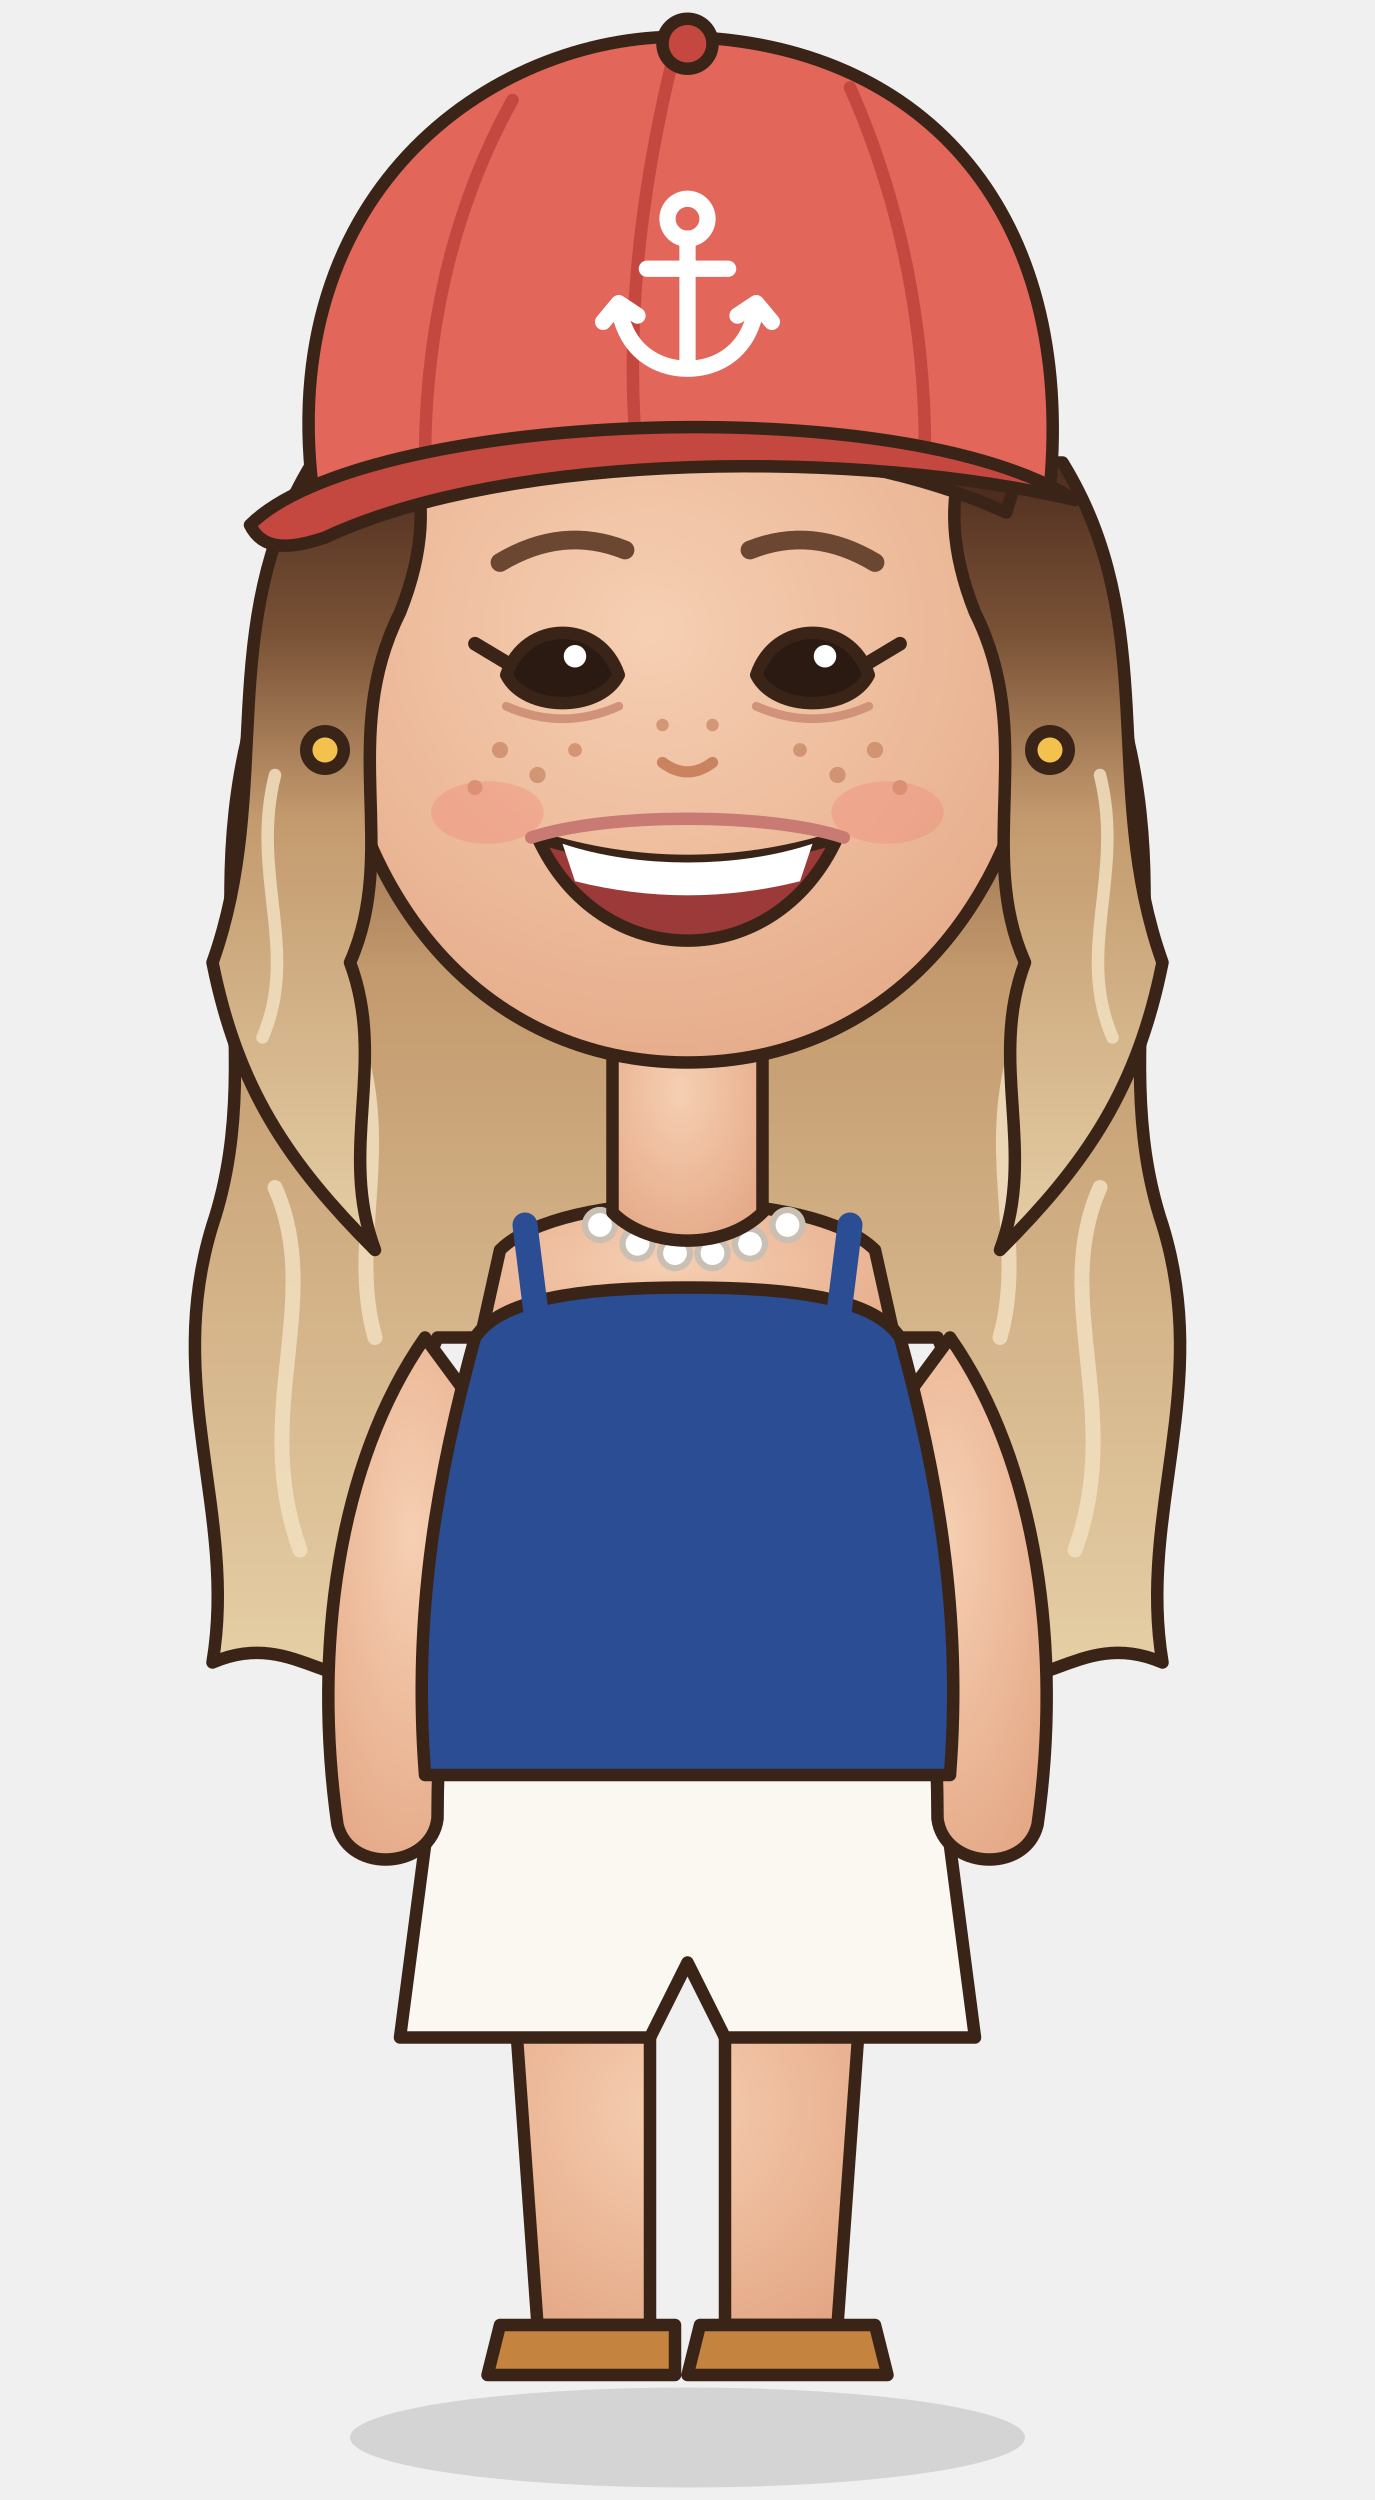
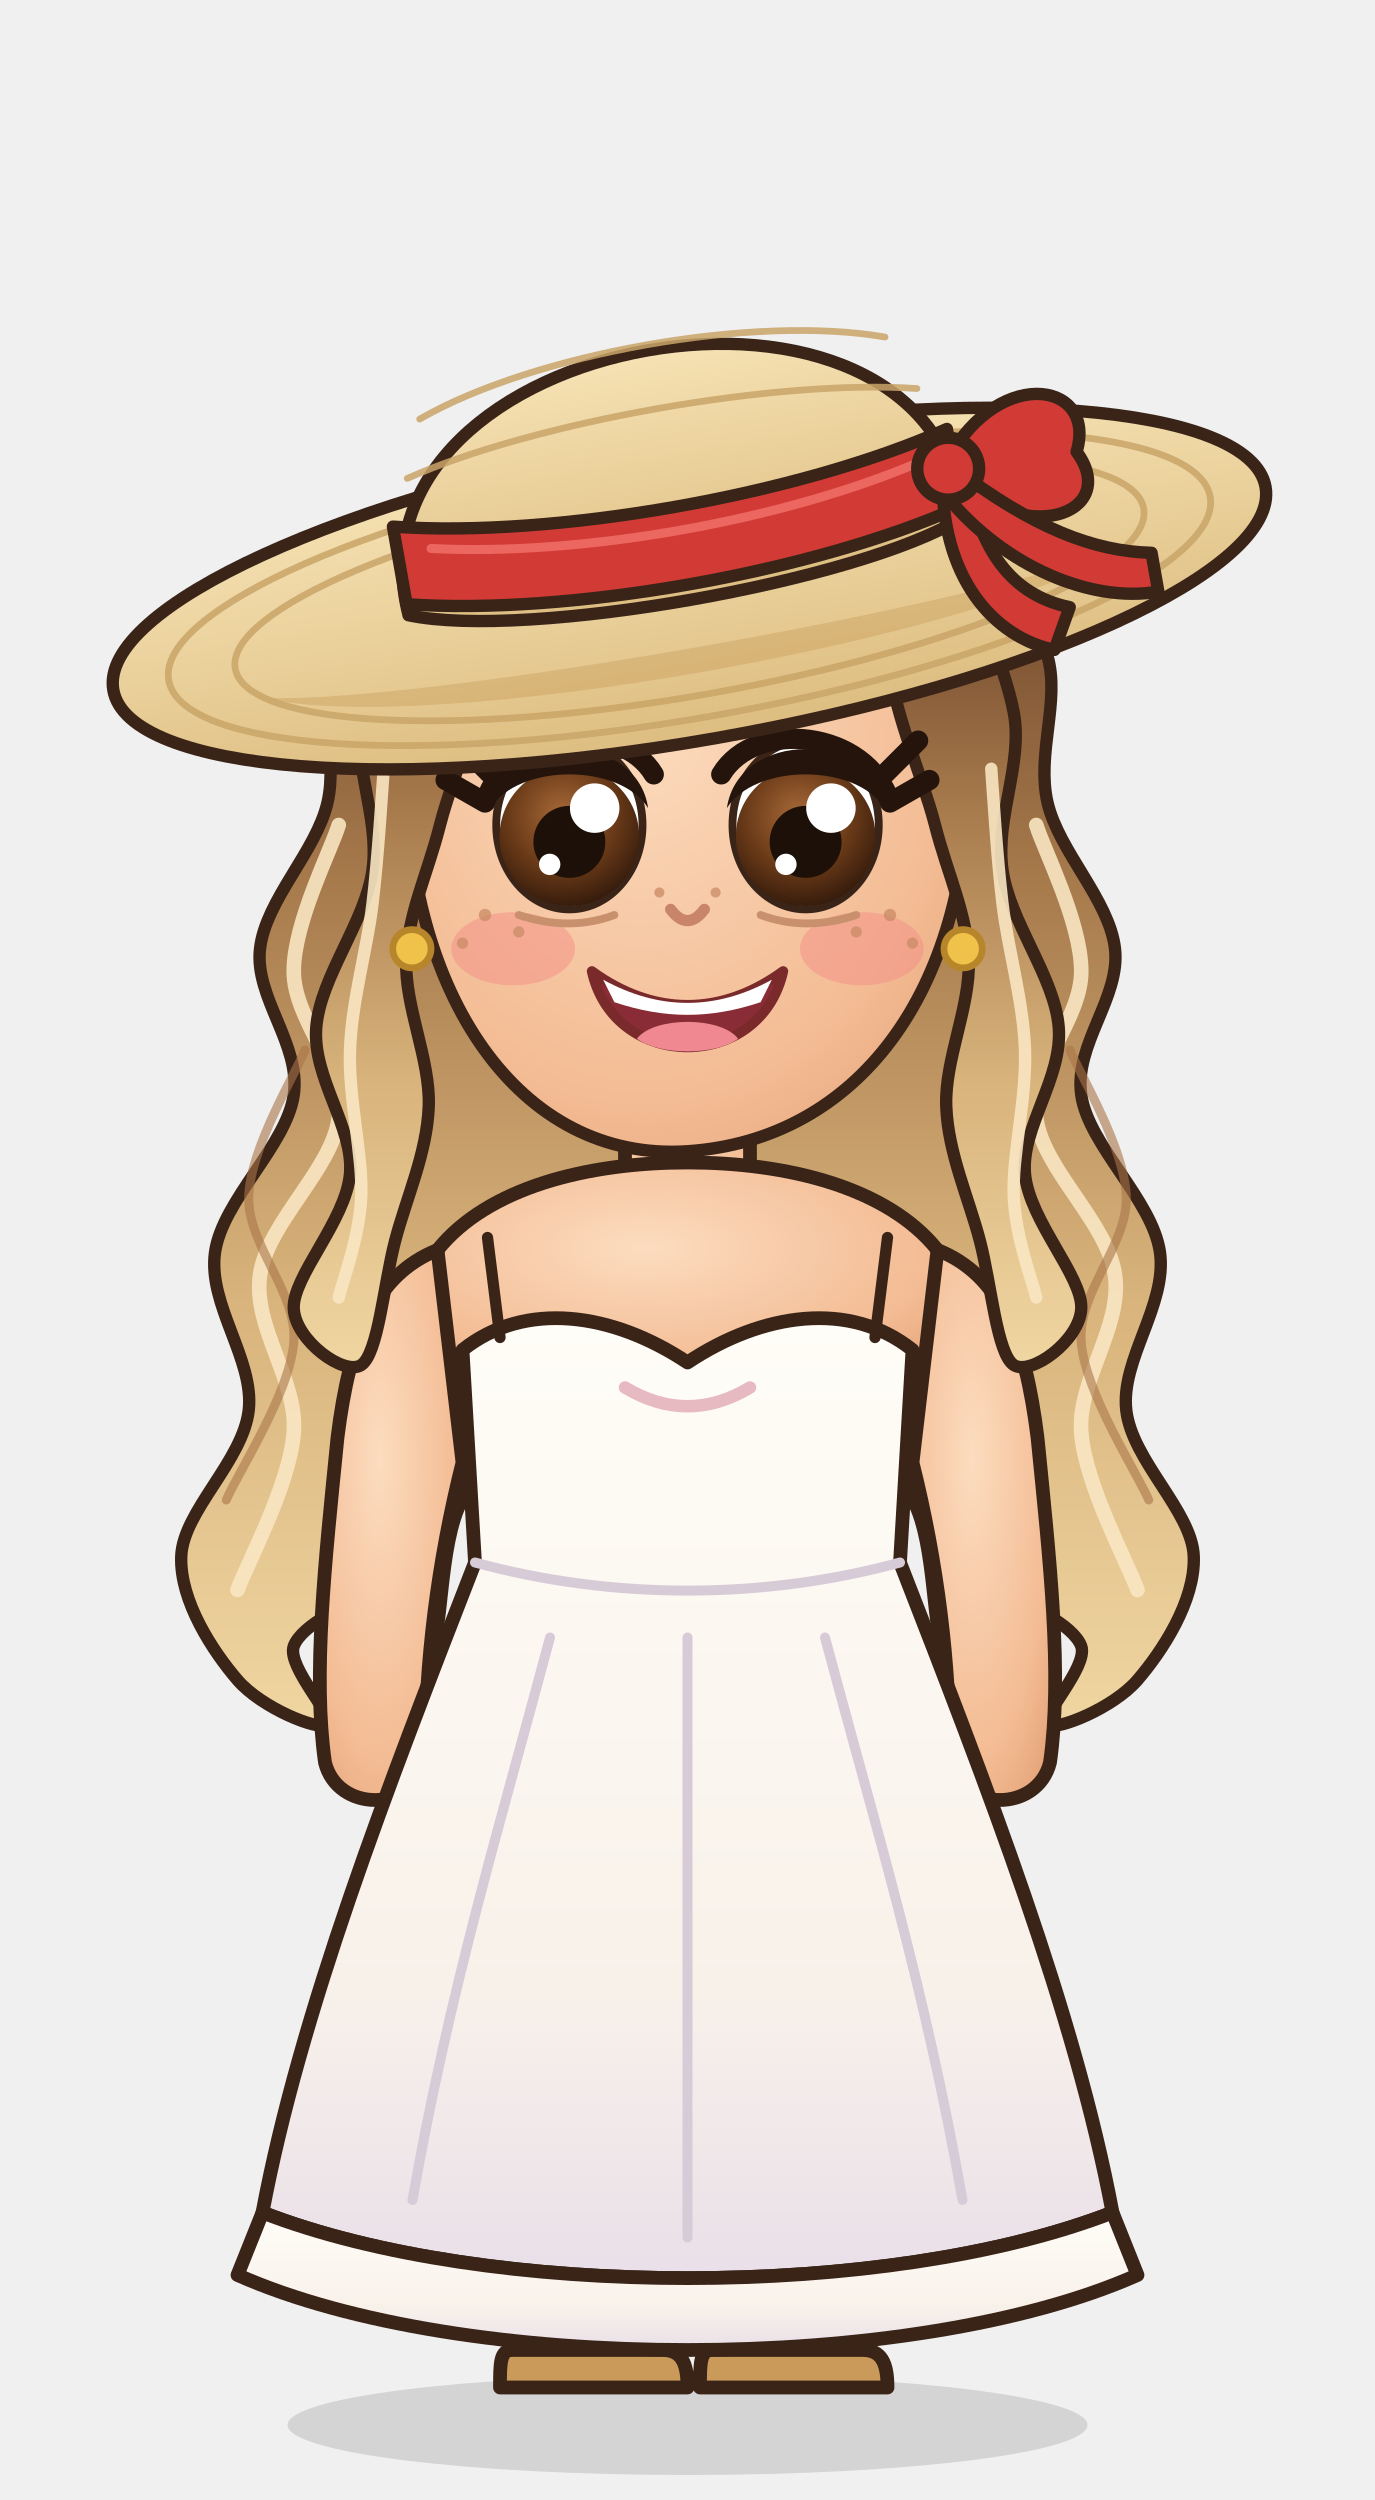
<svg xmlns="http://www.w3.org/2000/svg" viewBox="0 0 220 400">
  <defs>
-     <g id="mAnchor" fill="none" stroke="#fff" stroke-width="2.6" stroke-linecap="round" stroke-linejoin="round">
-       <circle cx="0" cy="-11" r="3.2" />
-       <path d="M0 -7.8V12M-6.5 -3H6.5M-11 3c1 7 6 10 11 10s10-3 11-10M-13.5 5.5l2.5-3 3 2M13.5 5.5l-2.5-3-3 2" />
-     </g>
-     <radialGradient id="mSkin" cx=".45" cy=".38" r=".75">
-       <stop offset="0" stop-color="#f6cfb2" />
-       <stop offset="1" stop-color="#e3a684" />
+     <radialGradient id="mSkin" cx=".42" cy=".38" r=".8">
+       <stop offset="0" stop-color="#fcdcbf" />
+       <stop offset=".7" stop-color="#f3bb93" />
+       <stop offset="1" stop-color="#e29f74" />
    </radialGradient>
    <linearGradient id="mHair" x1="0" y1="0" x2="0" y2="1">
-       <stop offset="0" stop-color="#4e2d1f" />
-       <stop offset=".22" stop-color="#7a5236" />
-       <stop offset=".45" stop-color="#c39a6e" />
-       <stop offset="1" stop-color="#e6cfa6" />
+       <stop offset="0" stop-color="#6b4228" />
+       <stop offset=".3" stop-color="#a77a4c" />
+       <stop offset=".65" stop-color="#d9b47c" />
+       <stop offset="1" stop-color="#f0d6a2" />
    </linearGradient>
+     <radialGradient id="mIris" cx=".45" cy=".35" r=".7">
+       <stop offset="0" stop-color="#a86a38" />
+       <stop offset=".55" stop-color="#6a3a18" />
+       <stop offset="1" stop-color="#2e170a" />
+     </radialGradient>
+     <linearGradient id="mStraw" x1="0" y1="0" x2="0" y2="1">
+       <stop offset="0" stop-color="#f6e2b4" />
+       <stop offset="1" stop-color="#ddbd80" />
+     </linearGradient>
+     <linearGradient id="mDress" x1="0" y1="0" x2="0" y2="1">
+       <stop offset="0" stop-color="#fffdf7" />
+       <stop offset=".7" stop-color="#f8f1ea" />
+       <stop offset="1" stop-color="#e9dfe9" />
+     </linearGradient>
+     <g id="mEye">
+       <ellipse cx="0" cy="0" rx="13" ry="15" fill="#fff" stroke-width="1.4" />
+       <circle cx="0" cy="2" r="12.4" fill="url(#mIris)" stroke="none" />
+       <circle cx="0" cy="3" r="6.4" fill="#1d1008" stroke="none" />
+       <path fill="#24140c" stroke="none" d="M-14-3C-12-17 12-17 14-3 9-11-9-11-14-3Z" />
+       <circle cx="4.5" cy="-3" r="4.4" fill="#fff" stroke="none" />
+       <circle cx="-3.5" cy="7" r="1.9" fill="#fff" stroke="none" />
+     </g>
  </defs>
-   <ellipse cx="110" cy="390" rx="54" ry="8" fill="#000" fill-opacity=".12" />
-   <g stroke="#3a2418" stroke-width="2" stroke-linejoin="round" stroke-linecap="round">
-     <path fill="url(#mHair)" d="M46 100c-18 38-2 66-12 96-8 26 4 46 0 70 14-6 20 8 32 0 4-18-4-34 4-52h80c8 18 0 34 4 52 12 8 18-6 32 0-4-24 8-44 0-70-10-30 6-58-12-96-14-50-114-50-128 0Z" />
-     <g fill="none" stroke="#f1dfbf" stroke-width="2.4" opacity=".85">
-       <path d="M44 190c8 18-4 36 4 58M176 190c-8 18 4 36-4 58M58 170c4 16-2 30 2 44M162 170c-4 16 2 30-2 44" />
+   <ellipse cx="110" cy="388" rx="64" ry="8" fill="#000" fill-opacity=".12" />
+   <g stroke="#3a2418" stroke-width="2.2" stroke-linejoin="round" stroke-linecap="round">
+     <g transform="translate(110 132) scale(.9)">
+       <path fill="url(#mHair)" d="M-50.0 -52.0C-69.0 -48.3 -61.7 -38.0 -64.0 -30.0C-66.3 -22.0 -62.0 -12.7 -64.0 -4.0C-66.0 4.7 -75.0 13.3 -76.0 22.0C-77.0 30.7 -68.7 39.0 -70.0 48.0C-71.3 57.0 -82.7 66.7 -84.0 76.0C-85.3 85.3 -77.0 95.0 -78.0 104.0C-79.0 113.0 -89.7 122.0 -90.0 130.0C-90.3 138.0 -84.3 147.0 -80.0 152.0C-75.7 157.0 -65.7 161.0 -64.0 160.0C-62.3 159.0 -71.3 149.7 -70.0 146.0C-68.7 142.3 -60.0 137.7 -56.0 138.0C-52.0 138.3 -48.7 151.0 -46.0 148.0C-43.3 145.0 -44.3 128.0 -40.0 120.0C-35.7 112.0 -30.0 103.3 -20.0 100.0C-10.0 96.7 10.0 96.7 20.0 100.0C30.0 103.3 35.7 112.0 40.0 120.0C44.3 128.0 43.3 145.0 46.0 148.0C48.7 151.0 52.0 138.3 56.0 138.0C60.0 137.7 68.7 142.3 70.0 146.0C71.3 149.7 62.3 159.0 64.0 160.0C65.7 161.0 75.7 157.0 80.0 152.0C84.3 147.0 90.3 138.0 90.0 130.0C89.7 122.0 79.0 113.0 78.0 104.0C77.0 95.0 85.3 85.3 84.0 76.0C82.7 66.7 71.3 57.0 70.0 48.0C68.7 39.0 77.0 30.7 76.0 22.0C75.0 13.3 66.0 4.7 64.0 -4.0C62.0 -12.7 66.3 -22.0 64.0 -30.0C61.7 -38.0 69.0 -48.3 50.0 -52.0C31.0 -55.7 -31.0 -55.7 -50.0 -52.0Z" />
+       <g fill="none" stroke="#f8e6c2" stroke-width="2.6" opacity=".9">
+         <path d="M-62.0 0.0C-63.3 4.3 -70.0 17.3 -70.0 26.0C-70.0 34.7 -61.0 43.0 -62.0 52.0C-63.0 61.0 -74.7 70.7 -76.0 80.0C-77.3 89.3 -69.3 98.7 -70.0 108.0C-70.7 117.3 -78.3 131.3 -80.0 136.0" />
+         <path d="M62.0 0.0C63.3 4.3 70.0 17.3 70.0 26.0C70.0 34.7 61.0 43.0 62.0 52.0C63.0 61.0 74.7 70.7 76.0 80.0C77.3 89.3 69.3 98.7 70.0 108.0C70.7 117.3 78.3 131.3 80.0 136.0" />
+         <path d="M-52.0 60.0C-53.3 64.3 -60.0 77.3 -60.0 86.0C-60.0 94.7 -52.0 103.3 -52.0 112.0C-52.0 120.7 -58.7 133.7 -60.0 138.0" />
+         <path d="M52.0 60.0C53.3 64.3 60.0 77.3 60.0 86.0C60.0 94.7 52.0 103.3 52.0 112.0C52.0 120.7 58.7 133.7 60.0 138.0" />
+       </g>
+       <g fill="none" stroke="#a87548" stroke-width="1.6" opacity=".6">
+         <path d="M-68.0 40.0C-69.7 44.3 -77.7 57.3 -78.0 66.0C-78.3 74.7 -69.3 83.0 -70.0 92.0C-70.7 101.0 -80.0 115.3 -82.0 120.0" />
+         <path d="M68.0 40.0C69.7 44.3 77.7 57.3 78.0 66.0C78.3 74.7 69.3 83.0 70.0 92.0C70.7 101.0 80.0 115.3 82.0 120.0" />
+       </g>
    </g>
-     <path fill="url(#mSkin)" d="M82 316h22v56H86ZM116 316h22l-4 56h-18Z" />
-     <path fill="#c4843f" d="M80 372h28v8H78ZM112 372h28l2 8h-32Z" />
-     <path fill="#fbf8f2" d="M70 280h80l6 46h-40l-6-12-6 12H64Z" />
-     <path fill="url(#mSkin)" d="M68 214c-14 20-18 50-14 78 2 8 15 7 16-1 0-24 4-44 12-58Z" />
-     <path fill="url(#mSkin)" d="M152 214c14 20 18 50 14 78-2 8-15 7-16-1 0-24-4-44-12-58Z" />
-     <path fill="url(#mSkin)" d="M80 200c10-10 50-10 60 0l4 18H76Z" />
-     <path fill="#2a4d93" d="M76 214c4-6 16-8 34-8s30 2 34 8c6 22 10 44 8 70H68c-2-26 2-48 8-70Z" />
-     <path fill="none" stroke="#2a4d93" stroke-width="4" d="M86 212l-2-16M134 212l2-16" />
-     <g fill="#fff" stroke="#c9bfb3" stroke-width="1">
-       <circle cx="96" cy="196" r="2.4" />
-       <circle cx="102" cy="199" r="2.4" />
-       <circle cx="108" cy="200.5" r="2.4" />
-       <circle cx="114" cy="200.5" r="2.4" />
-       <circle cx="120" cy="199" r="2.4" />
-       <circle cx="126" cy="196" r="2.4" />
+     <path fill="url(#mSkin)" d="M88 350h16l-1 26h-14ZM116 350h16l-1 26h-14Z" />
+     <path fill="#c99a5a" d="M82 376h24c3 0 4 2 4 6H80c0-4 0-6 2-6ZM114 376h24c3 0 4 2 4 6h-30c0-4 0-6 2-6Z" />
+     <path fill="url(#mSkin)" d="M100 176h20v18h-20Z" />
+     <path fill="url(#mSkin)" d="M70 200c8-10 24-14 40-14s32 4 40 14l2 22H68Z" />
+     <path fill="url(#mSkin)" d="M70 200c-10 4-14 14-16 30-2 20-4 38-2 52 2 8 14 8 16 0 0-16 2-32 6-48Z" />
+     <path fill="url(#mSkin)" d="M150 200c10 4 14 14 16 30 2 20 4 38 2 52-2 8-14 8-16 0 0-16-2-32-6-48Z" />
+     <path fill="url(#mDress)" d="M74 216c10-8 24-6 36 2 12-8 26-10 36-2l-2 34c14 36 28 72 34 104-36 14-100 14-136 0 6-32 20-68 34-104Z" />
+     <path fill="none" stroke="#d8cbd8" stroke-width="1.6" d="M76 250c22 6 46 6 68 0M88 262c-8 30-16 56-22 90M110 262v96M132 262c8 30 16 56 22 90" />
+     <path fill="url(#mDress)" d="M42 354c36 14 100 14 136 0l4 10c-36 16-108 16-144 0Z" />
+     <path fill="none" stroke-width="1.8" d="M80 214l-2-16M140 214l2-16" />
+     <path fill="none" stroke="#e7b9c0" stroke-width="2" d="M100 222q10 6 20 0" />
+   </g>
+   <g stroke="#3a2418" stroke-width="2.2" stroke-linejoin="round" stroke-linecap="round" transform="translate(110 132) scale(.9)">
+     <path fill="url(#mSkin)" d="M-50-10C-52-54-26-68 0-68S52-54 50-10C50 30 30 56 0 58S-50 30-50-10Z" />
+     <path fill="url(#mHair)" d="M-46.0 -46.0C-49.7 -44.3 -56.3 -29.0 -58.0 -20.0C-59.7 -11.0 -54.7 -1.3 -56.0 8.0C-57.3 17.3 -65.3 27.0 -66.0 36.0C-66.7 45.0 -59.3 53.7 -60.0 62.0C-60.7 70.3 -70.3 80.3 -70.0 86.0C-69.7 91.7 -61.0 98.0 -58.0 96.0C-55.0 94.0 -54.0 81.7 -52.0 74.0C-50.0 66.3 -46.3 58.3 -46.0 50.0C-45.7 41.7 -50.3 32.3 -50.0 24.0C-49.7 15.7 -46.3 9.0 -44.0 0.0C-41.7 -9.0 -35.7 -22.3 -36.0 -30.0C-36.3 -37.7 -42.3 -47.7 -46.0 -46.0Z" />
+     <path fill="url(#mHair)" d="M46.0 -46.0C49.7 -44.3 56.3 -29.0 58.0 -20.0C59.7 -11.0 54.7 -1.3 56.0 8.0C57.3 17.3 65.3 27.0 66.0 36.0C66.7 45.0 59.3 53.7 60.0 62.0C60.7 70.3 70.3 80.3 70.0 86.0C69.7 91.7 61.0 98.0 58.0 96.0C55.0 94.0 54.0 81.7 52.0 74.0C50.0 66.3 46.3 58.3 46.0 50.0C45.7 41.7 50.3 32.3 50.0 24.0C49.7 15.7 46.3 9.0 44.0 0.0C41.7 -9.0 35.7 -22.3 36.0 -30.0C36.3 -37.7 42.3 -47.7 46.0 -46.0Z" />
+     <path fill="url(#mHair)" d="M-50-40C-34-30-14-36 2-48 14-36 34-32 50-40 44-60 24-70 0-70S-44-60-50-40Z" />
+     <g fill="none" stroke="#f8e6c2" stroke-width="2.2" opacity=".9">
+       <path d="M-54.0 -10.0C-54.3 -6.0 -55.0 5.7 -56.0 14.0C-57.0 22.3 -59.7 31.3 -60.0 40.0C-60.3 48.7 -57.7 58.7 -58.0 66.0C-58.3 73.3 -61.3 81.0 -62.0 84.0" />
+       <path d="M54.0 -10.0C54.3 -6.0 55.0 5.7 56.0 14.0C57.0 22.3 59.7 31.3 60.0 40.0C60.3 48.7 57.7 58.7 58.0 66.0C58.3 73.3 61.3 81.0 62.0 84.0" />
+       <path d="M-30-40C-20-40-8-44 0-50" />
    </g>
-     <path fill="url(#mSkin)" d="M98 160v34c6 6 18 6 24 0v-34Z" />
-     <g transform="translate(110 104)">
-       <path fill="url(#mSkin)" d="M-58-8c0-50 116-50 116 0 0 48-26 74-58 74s-58-26-58-74Z" />
-       <path fill="url(#mHair)" d="M-60-30c-16 26-6 52-16 80 4 20 12 32 26 46-6-16 2-30-4-46 8-18-2-36 8-56 4-10 4-18 2-24Z" />
-       <path fill="url(#mHair)" d="M60-30c16 26 6 52 16 80-4 20-12 32-26 46 6-16-2-30 4-46-8-18 2-36-8-56-4-10-4-18-2-24Z" />
-       <g fill="none" stroke="#f1dfbf" stroke-width="2" opacity=".85">
-         <path d="M-66 20c-4 16 4 28-2 42M66 20c4 16-4 28 2 42" />
+     <circle cx="-49" cy="22" r="3.4" fill="#f1c24a" stroke="#b8862a" stroke-width="1.2" />
+     <circle cx="49" cy="22" r="3.4" fill="#f1c24a" stroke="#b8862a" stroke-width="1.2" />
+     <ellipse cx="-31" cy="22" rx="11" ry="6.5" fill="#f48e86" fill-opacity=".5" stroke="none" />
+     <ellipse cx="31" cy="22" rx="11" ry="6.5" fill="#f48e86" fill-opacity=".5" stroke="none" />
+     <g fill="#c98b66" stroke="none" opacity=".75">
+       <circle cx="-36" cy="16" r="1.1" />
+       <circle cx="-30" cy="19" r="1" />
+       <circle cx="-40" cy="21" r="1" />
+       <circle cx="36" cy="16" r="1.1" />
+       <circle cx="30" cy="19" r="1" />
+       <circle cx="40" cy="21" r="1" />
+       <circle cx="-5" cy="12" r=".9" />
+       <circle cx="5" cy="12" r=".9" />
+     </g>
+     <use href="#mEye" x="-21" y="0" />
+     <use href="#mEye" x="21" y="0" />
+     <g fill="none" stroke="#24140c" stroke-width="3.6">
+       <path d="M-36-4C-32-17-12-19-6-9M-36-4l-7-4M-35-9l-6-6" />
+       <path d="M36-4C32-17 12-19 6-9M36-4l7-4M35-9l6-6" />
+     </g>
+     <path fill="none" stroke="#c9906e" stroke-width="1.4" d="M-30 16q9 3 17 0M30 16q-9 3-17 0" />
+     <path fill="none" stroke="#6b4228" stroke-width="4" d="M-34-25C-27-32-16-32-9-28M34-25C27-32 16-32 9-28" />
+     <path fill="none" stroke="#c9856a" stroke-width="2" d="M-3 15Q0 19 3 15" />
+     <path fill="#8a2c35" stroke="#7a2a2a" stroke-width="1.8" d="M-17 26C-6 34 6 34 17 26 13 44-13 44-17 26Z" />
+     <path fill="#fff" stroke="none" d="M-15 27.5C-5 33 5 33 15 27.5L13 31.5C4 34.5-4 34.5-13 31.5Z" />
+     <path fill="#ef8890" stroke="none" d="M-9 38c3-4 15-4 18 0-4 3-14 3-18 0Z" />
+     <g transform="rotate(-10 0 -44)">
+       <ellipse cx="0" cy="-42" rx="104" ry="27" fill="url(#mStraw)" />
+       <path fill="#c99f5e" stroke="none" opacity=".45" d="M-78-36C-50-24 50-24 78-36 50-30-50-30-78-36Z" />
+       <g fill="none" stroke="#c9a467" stroke-width="1.2" opacity=".85">
+         <ellipse cx="0" cy="-42" rx="94" ry="23" />
+         <ellipse cx="0" cy="-42" rx="82" ry="19" />
      </g>
-       <path fill="#4e2d1f" d="M-54-32c14-9 32-13 54-13s40 4 54 13l-3 10c-13-6-31-10-51-10s-38 4-51 10Z" />
-       <path fill="#2b1a12" d="M-29 4c3-9 15-9 18 0-3 6-15 6-18 0Z" />
-       <path fill="#2b1a12" d="M11 4c3-9 15-9 18 0-3 6-15 6-18 0Z" />
-       <circle cx="-18" cy="1" r="1.8" fill="#fff" stroke="none" />
-       <circle cx="22" cy="1" r="1.8" fill="#fff" stroke="none" />
-       <path fill="none" stroke-width="2.2" d="M-29 2l-5-3M29 2l5-3" />
-       <path fill="none" stroke="#d0937a" stroke-width="1.4" d="M-29 9q9 4 18 0M11 9q9 4 18 0" />
-       <path fill="none" stroke="#6b4630" stroke-width="3" d="M-30-14q10-6 20-2M10-16q10-4 20 2" />
-       <g fill="#c4835f" stroke="none" opacity=".7">
-         <circle cx="-30" cy="16" r="1.3" />
-         <circle cx="-24" cy="20" r="1.3" />
-         <circle cx="-34" cy="22" r="1.2" />
-         <circle cx="-18" cy="16" r="1.1" />
-         <circle cx="30" cy="16" r="1.3" />
-         <circle cx="24" cy="20" r="1.3" />
-         <circle cx="34" cy="22" r="1.2" />
-         <circle cx="18" cy="16" r="1.1" />
-         <circle cx="-4" cy="12" r="1" />
-         <circle cx="4" cy="12" r="1" />
+       <path fill="url(#mStraw)" d="M-50-46C-54-98 54-98 50-46C30-38-30-38-50-46Z" />
+       <path fill="none" stroke="#c9a467" stroke-width="1.2" opacity=".85" d="M-42-80C-20-88 20-88 42-80M-46-70C-22-76 22-76 46-70" />
+       <path fill="#d23b35" d="M-50-62C-22-55 22-55 50-62L50-48C22-41-22-41-50-48Z" />
+       <path fill="none" stroke="#f2726a" stroke-width="1.6" stroke-opacity=".8" d="M-44-57C-18-51 18-51 44-57" />
+       <g fill="#d23b35">
+         <path d="M48-55C60-72 78-66 72-54 78-42 60-38 48-55Z" />
+         <path d="M48-55C44-36 52-24 62-20L66-27C56-31 52-40 52-53Z" />
+         <path d="M50-55C62-42 72-36 82-34L82-27C70-27 56-36 48-50Z" />
+         <circle cx="49" cy="-55" r="5.5" />
      </g>
-       <path fill="none" stroke="#c9845f" stroke-width="1.8" d="M-4 18q4 3 8 0" />
-       <ellipse cx="-32" cy="26" rx="9" ry="5" fill="#f08a7a" fill-opacity=".4" stroke="none" />
-       <ellipse cx="32" cy="26" rx="9" ry="5" fill="#f08a7a" fill-opacity=".4" stroke="none" />
-       <path fill="#9c3a3a" d="M-24 30c10 22 38 22 48 0-16 5-32 5-48 0Z" />
-       <path fill="#fff" stroke="none" d="M-20 31c12 4 28 4 40 0l-2 6c-12 3-24 3-36 0Z" />
-       <path fill="none" stroke="#c97a73" stroke-width="2" d="M-25 30c12-4 38-4 50 0" />
-       <circle cx="-58" cy="16" r="3" fill="#f2c14e" />
-       <circle cx="58" cy="16" r="3" fill="#f2c14e" />
-       <path fill="#e2665a" d="M-60-26c-6-50 32-74 62-72 36 2 60 28 56 72-32-12-86-12-118 0Z" />
-       <path fill="none" stroke="#c4483f" d="M-2-96c-6 24-8 46-6 66M-28-88c-10 18-14 38-14 58M26-90c8 18 12 38 12 58" />
-       <circle cx="0" cy="-97" r="4" fill="#c4483f" />
-       <path fill="#c4483f" d="M-70-20c18-18 104-22 132-4-34-8-90-8-120 6-6 2-10 2-12-2Z" />
-       <use href="#mAnchor" transform="translate(0 -58)" />
    </g>
  </g>
</svg>
